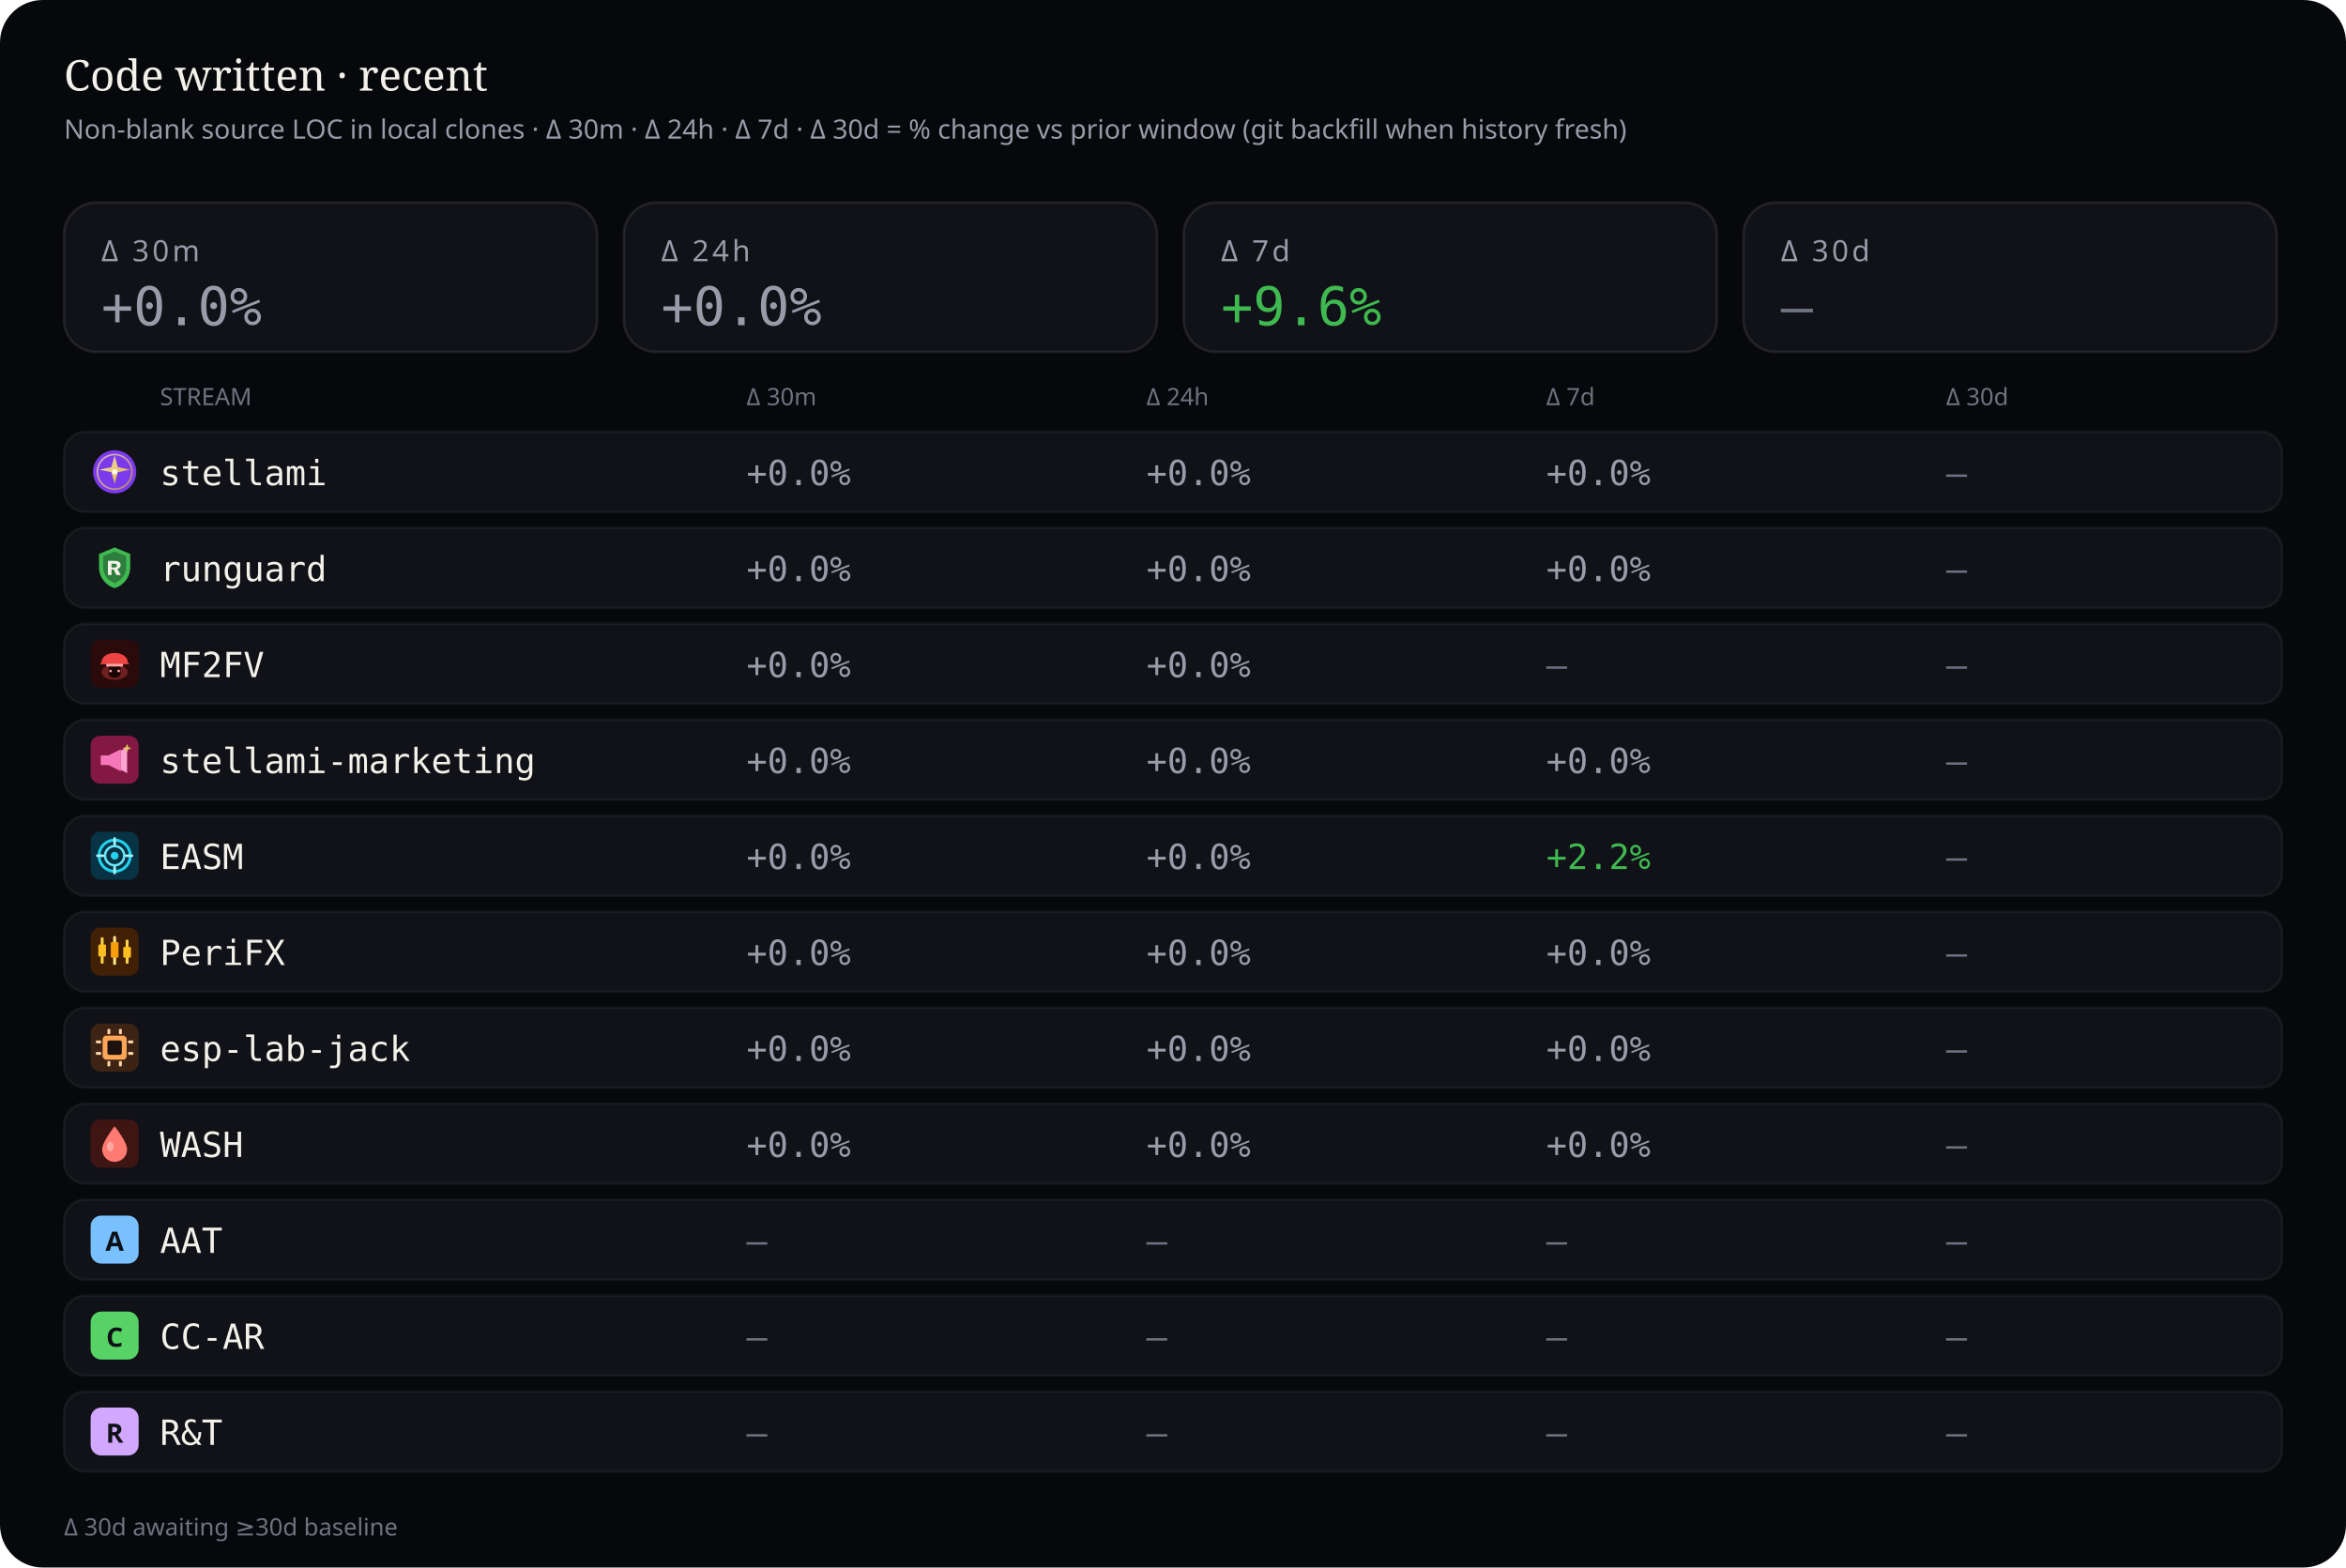
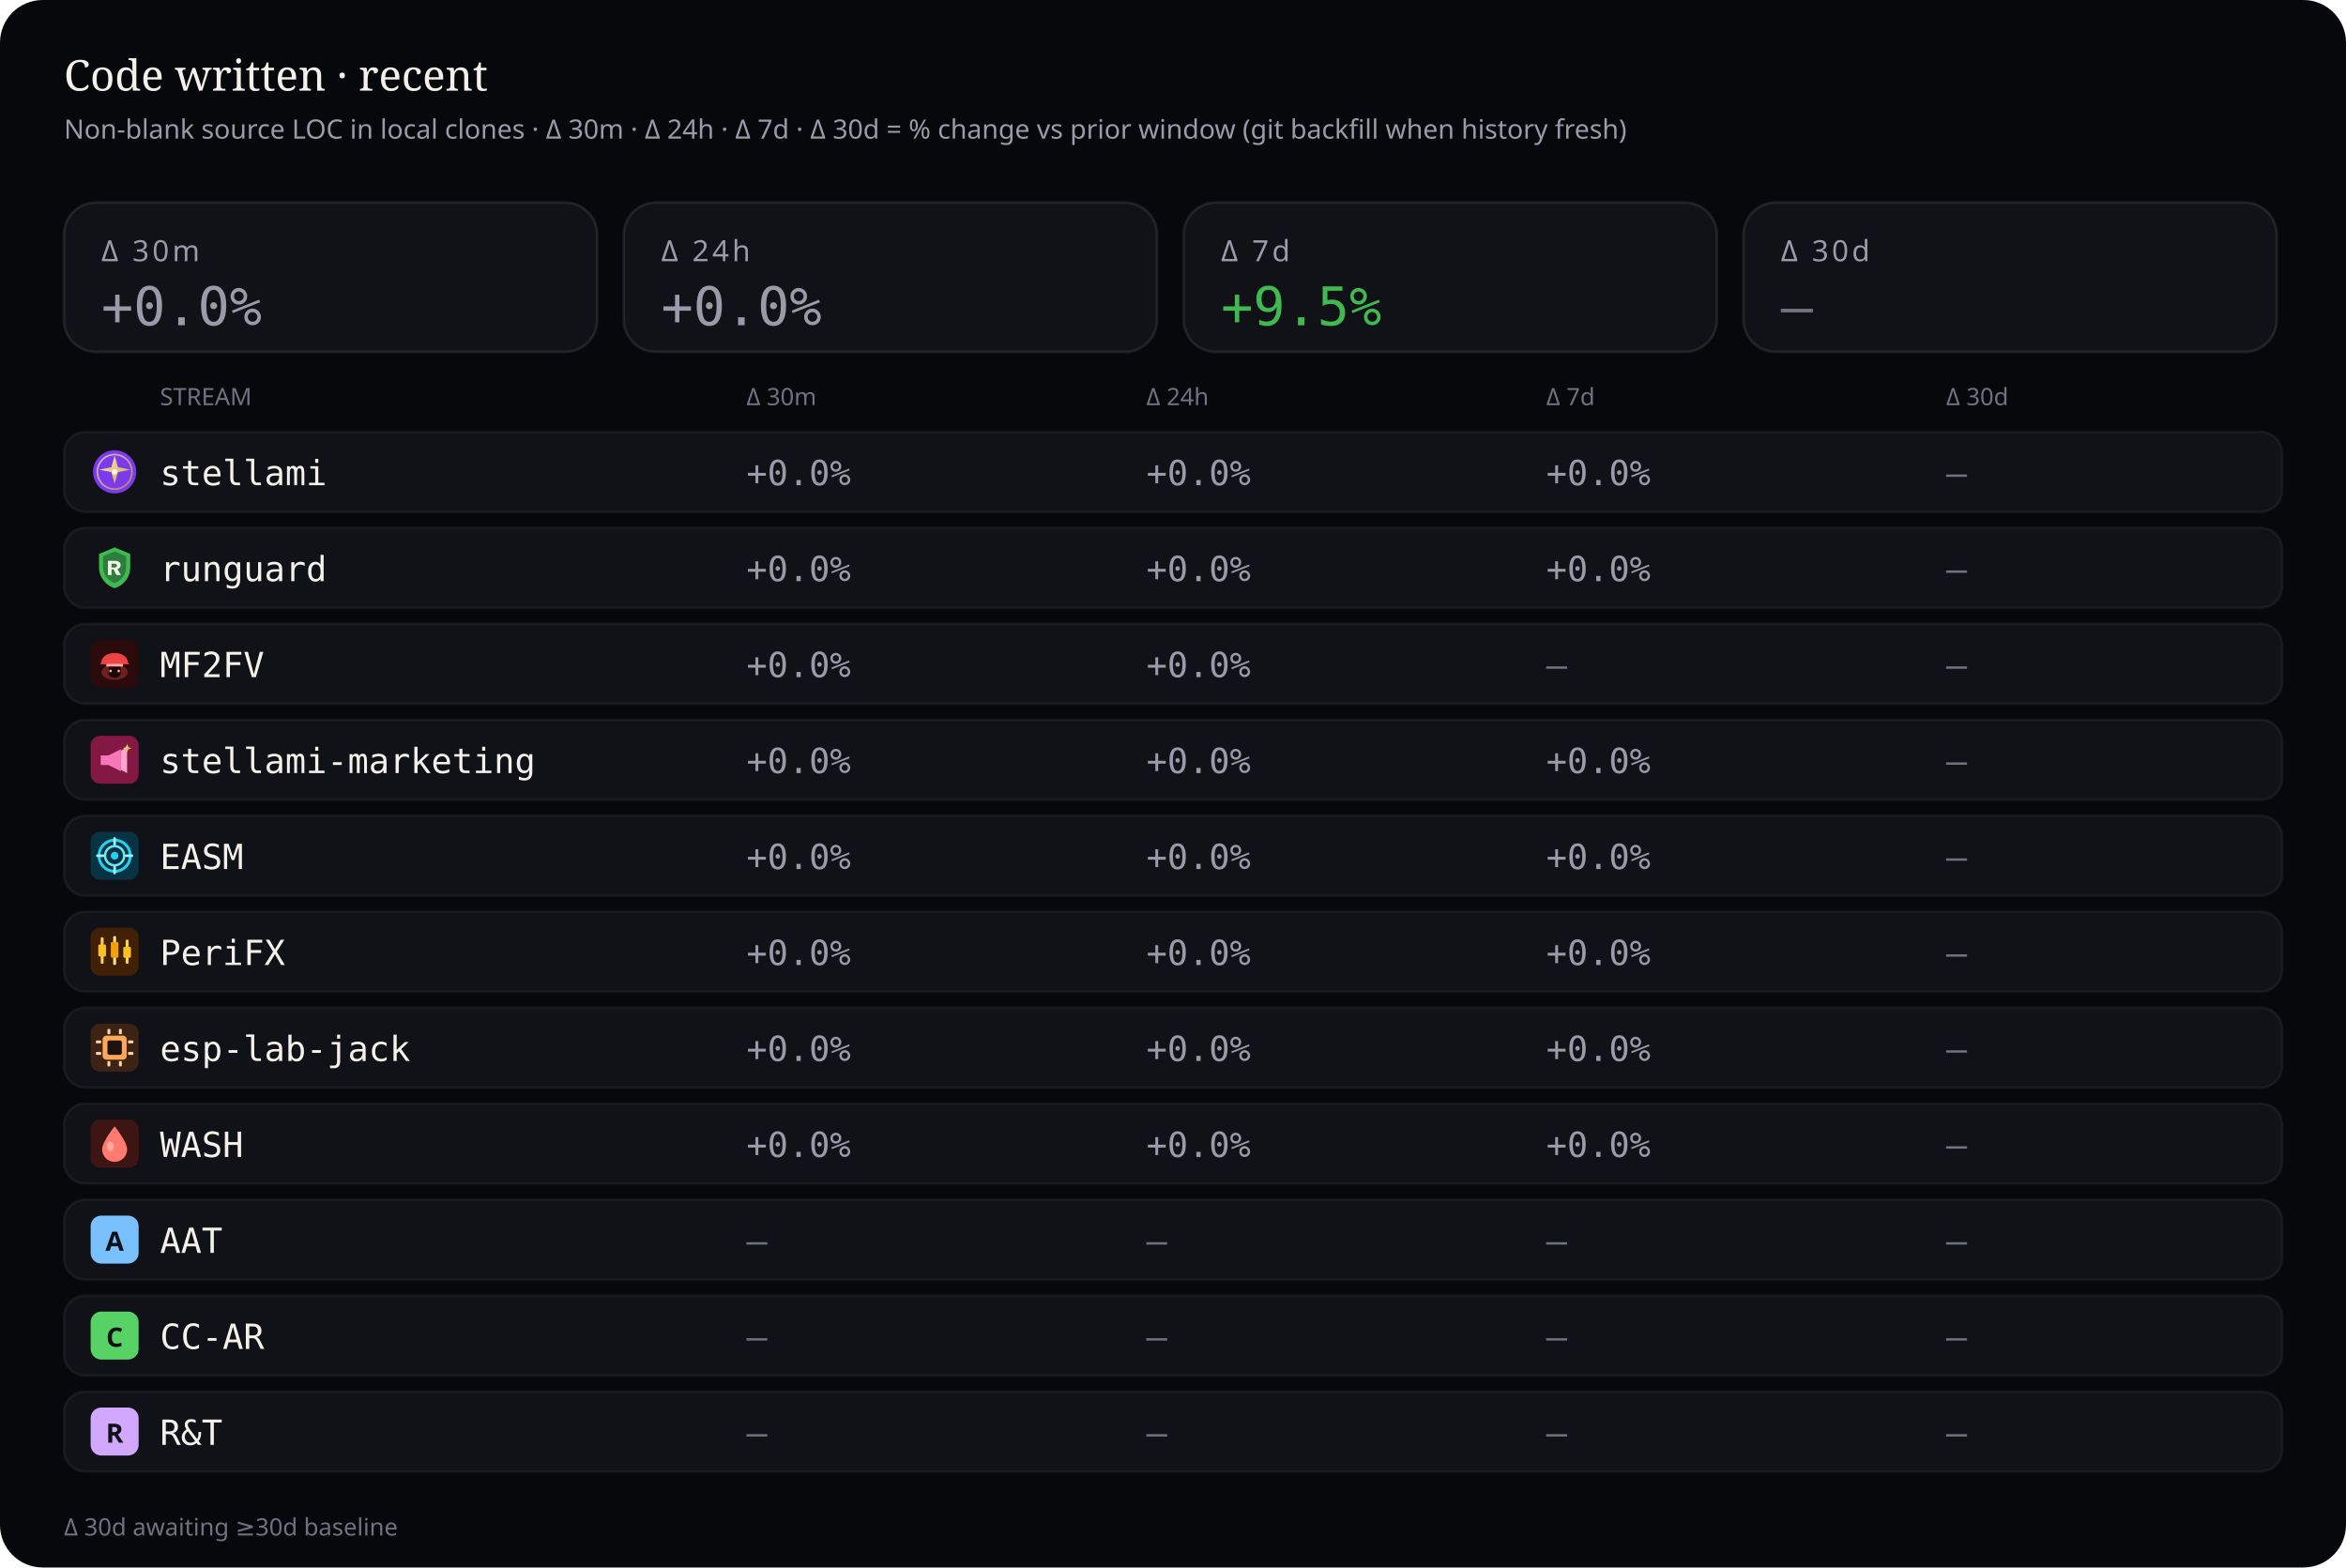
<svg xmlns="http://www.w3.org/2000/svg" viewBox="0 0 880 588" width="880" height="588" role="img" aria-label="Source code deltas — 30 minutes, 24 hours, 7 days, and 30 days">
  <rect width="880" height="588" rx="16" fill="#07080b" />
  <text x="24" y="34" fill="#f4f1ea" font-size="16" font-family="ui-serif, Georgia, serif">Code written · recent</text>
  <text x="24" y="52" fill="#9a9aa8" font-size="10" font-family="ui-sans-serif, system-ui, sans-serif">Non-blank source LOC in local clones · Δ 30m · Δ 24h · Δ 7d · Δ 30d = % change vs prior window (git backfill when history fresh)</text>
  <rect x="24" y="76" width="200" height="56" rx="12" fill="#101218" stroke="rgba(232,228,214,0.10)" />
  <text x="38" y="98" fill="#9a9aa8" font-size="11" font-family="ui-sans-serif, system-ui, sans-serif" letter-spacing="1.2">Δ 30m</text>
  <text x="38" y="122" fill="#9a9aa8" font-size="20" font-family="ui-monospace, SFMono-Regular, monospace">+0.0%</text>
  <rect x="234" y="76" width="200" height="56" rx="12" fill="#101218" stroke="rgba(232,228,214,0.10)" />
  <text x="248" y="98" fill="#9a9aa8" font-size="11" font-family="ui-sans-serif, system-ui, sans-serif" letter-spacing="1.2">Δ 24h</text>
  <text x="248" y="122" fill="#9a9aa8" font-size="20" font-family="ui-monospace, SFMono-Regular, monospace">+0.0%</text>
  <rect x="444" y="76" width="200" height="56" rx="12" fill="#101218" stroke="rgba(232,228,214,0.10)" />
  <text x="458" y="98" fill="#9a9aa8" font-size="11" font-family="ui-sans-serif, system-ui, sans-serif" letter-spacing="1.2">Δ 7d</text>
-   <text x="458" y="122" fill="#3fb950" font-size="20" font-family="ui-monospace, SFMono-Regular, monospace">+9.6%</text>
+   <text x="458" y="122" fill="#3fb950" font-size="20" font-family="ui-monospace, SFMono-Regular, monospace">+9.5%</text>
  <rect x="654" y="76" width="200" height="56" rx="12" fill="#101218" stroke="rgba(232,228,214,0.10)" />
  <text x="668" y="98" fill="#9a9aa8" font-size="11" font-family="ui-sans-serif, system-ui, sans-serif" letter-spacing="1.2">Δ 30d</text>
  <text x="668" y="122" fill="#6f7380" font-size="20" font-family="ui-monospace, SFMono-Regular, monospace">—</text>
  <text x="60" y="152" fill="#6f7380" font-size="9" font-family="ui-sans-serif, system-ui, sans-serif">STREAM</text>
  <text x="280" y="152" fill="#6f7380" font-size="9" font-family="ui-sans-serif, system-ui, sans-serif">Δ 30m</text>
  <text x="430" y="152" fill="#6f7380" font-size="9" font-family="ui-sans-serif, system-ui, sans-serif">Δ 24h</text>
  <text x="580" y="152" fill="#6f7380" font-size="9" font-family="ui-sans-serif, system-ui, sans-serif">Δ 7d</text>
  <text x="730" y="152" fill="#6f7380" font-size="9" font-family="ui-sans-serif, system-ui, sans-serif">Δ 30d</text>
  <rect x="24" y="162" width="832" height="30" rx="8" fill="#101218" stroke="rgba(232,228,214,0.06)" />
  <g id="stream_logo_stellami" class="stream_logo" data-stream="stellami" transform="translate(34.0,168.0) scale(0.9)" opacity="1.0">
    <defs>
      <linearGradient id="stream_logo_stellami-stellami-gold" x1="0%" y1="0%" x2="100%" y2="100%">
        <stop offset="0%" stop-color="#f5e6a8" />
        <stop offset="55%" stop-color="#e8c57a" />
        <stop offset="100%" stop-color="#c9a227" />
      </linearGradient>
    </defs>
    <circle cx="10" cy="10" r="9" fill="#7c3aed" />
    <circle cx="10" cy="10" r="7.2" fill="none" stroke="url(#stream_logo_stellami-stellami-gold)" stroke-width="0.7" opacity=".7" />
    <path fill="url(#stream_logo_stellami-stellami-gold)" d="M10 3.2 L11.35 8.05 L16.4 9.1 L11.35 10.15 L10 15 L8.65 10.15 L3.6 9.1 L8.65 8.05 Z" />
    <circle cx="10" cy="10" r="1.15" fill="#fff8e8" />
  </g>
  <use class="stream_logo" data-stream="stellami" href="#stream_logo_stellami" x="34.0" y="168.0" width="18" height="18" opacity="0" />
  <text x="60" y="182" fill="#f4f1ea" font-size="13" font-family="ui-monospace, SFMono-Regular, monospace">stellami</text>
  <text x="280" y="182" fill="#9a9aa8" font-size="13" font-family="ui-monospace, SFMono-Regular, monospace">+0.0%</text>
  <text x="430" y="182" fill="#9a9aa8" font-size="13" font-family="ui-monospace, SFMono-Regular, monospace">+0.0%</text>
  <text x="580" y="182" fill="#9a9aa8" font-size="13" font-family="ui-monospace, SFMono-Regular, monospace">+0.0%</text>
  <text x="730" y="182" fill="#6f7380" font-size="13" font-family="ui-monospace, SFMono-Regular, monospace">—</text>
  <rect x="24" y="198" width="832" height="30" rx="8" fill="#101218" stroke="rgba(232,228,214,0.06)" />
  <g id="stream_logo_runguard" class="stream_logo" data-stream="runguard" transform="translate(34.0,204.0) scale(0.9)" opacity="1.0">
    <path fill="#3fb950" d="M10 1.5 L16.5 4.2 V9.8 C16.5 14.1 13.6 17.4 10 18.5 C6.4 17.4 3.5 14.1 3.5 9.8 V4.2 Z" />
    <path fill="#0d1117" fill-opacity=".35" d="M10 3.2 L14.8 5.1 V9.7 C14.8 12.9 12.6 15.4 10 16.4 C7.4 15.4 5.2 12.9 5.2 9.7 V5.1 Z" />
    <path fill="#f4f1ea" d="M7.2 7.1h3.1c1.35 0 2.2.7 2.2 1.75 0 .85-.5 1.45-1.35 1.65L12.6 13h-1.85l-1.2-2.35H8.7V13H7.2V7.1zm1.5 1.2v1.55h1.35c.55 0 .9-.28.9-.75s-.35-.8-.9-.8H8.7z" />
  </g>
  <use class="stream_logo" data-stream="runguard" href="#stream_logo_runguard" x="34.0" y="204.0" width="18" height="18" opacity="0" />
  <text x="60" y="218" fill="#f4f1ea" font-size="13" font-family="ui-monospace, SFMono-Regular, monospace">runguard</text>
  <text x="280" y="218" fill="#9a9aa8" font-size="13" font-family="ui-monospace, SFMono-Regular, monospace">+0.0%</text>
  <text x="430" y="218" fill="#9a9aa8" font-size="13" font-family="ui-monospace, SFMono-Regular, monospace">+0.0%</text>
  <text x="580" y="218" fill="#9a9aa8" font-size="13" font-family="ui-monospace, SFMono-Regular, monospace">+0.0%</text>
  <text x="730" y="218" fill="#6f7380" font-size="13" font-family="ui-monospace, SFMono-Regular, monospace">—</text>
  <rect x="24" y="234" width="832" height="30" rx="8" fill="#101218" stroke="rgba(232,228,214,0.06)" />
  <g id="stream_logo_mf2fv" class="stream_logo" data-stream="mf2fv" transform="translate(34.0,240.0) scale(0.9)" opacity="1.0">
    <rect width="20" height="20" rx="4" fill="#2a0a0a" />
    <ellipse cx="10" cy="13.5" rx="5.5" ry="3.2" fill="#ef4444" opacity=".35" />
    <path fill="#ef4444" d="M4.5 9.5 C4.5 7.2 6.8 5.5 10 5.5 S15.5 7.2 15.5 9.5 L16.2 10.2 H3.8 Z" />
    <rect x="6.5" y="10" width="7" height="1.2" rx="0.4" fill="#fca5a5" />
    <path fill="#1a0505" d="M7.5 11.2 h5 v2.8 c0 1-1.1 1.8-2.5 1.8 s-2.5-.8-2.5-1.8 v-2.8z" />
    <circle cx="8.3" cy="13" r="0.55" fill="#fca5a5" />
    <circle cx="11.7" cy="13" r="0.55" fill="#fca5a5" />
  </g>
  <use class="stream_logo" data-stream="mf2fv" href="#stream_logo_mf2fv" x="34.0" y="240.0" width="18" height="18" opacity="0" />
  <text x="60" y="254" fill="#f4f1ea" font-size="13" font-family="ui-monospace, SFMono-Regular, monospace">MF2FV</text>
  <text x="280" y="254" fill="#9a9aa8" font-size="13" font-family="ui-monospace, SFMono-Regular, monospace">+0.0%</text>
  <text x="430" y="254" fill="#9a9aa8" font-size="13" font-family="ui-monospace, SFMono-Regular, monospace">+0.0%</text>
  <text x="580" y="254" fill="#6f7380" font-size="13" font-family="ui-monospace, SFMono-Regular, monospace">—</text>
  <text x="730" y="254" fill="#6f7380" font-size="13" font-family="ui-monospace, SFMono-Regular, monospace">—</text>
  <rect x="24" y="270" width="832" height="30" rx="8" fill="#101218" stroke="rgba(232,228,214,0.06)" />
  <g id="stream_logo_stellami-marketing" class="stream_logo" data-stream="stellami-marketing" transform="translate(34.0,276.0) scale(0.9)" opacity="1.0">
    <defs>
      <linearGradient id="stream_logo_stellami-marketing-smkt-gold" x1="0%" y1="0%" x2="100%" y2="100%">
        <stop offset="0%" stop-color="#f5e6a8" />
        <stop offset="100%" stop-color="#c9a227" />
      </linearGradient>
    </defs>
    <rect width="20" height="20" rx="4" fill="#831843" />
    <path fill="#f778ba" d="M4.2 8.2h3.2l5.2-2.6v9.2l-5.2-2.6H4.2z" />
    <path fill="#fda4d0" d="M12.6 6.2l2.6-1.4v10.8l-2.6-1.4z" />
    <path fill="url(#stream_logo_stellami-marketing-smkt-gold)" d="M15.2 3.4 L15.7 4.7 L17 5.2 L15.7 5.7 L15.2 7 L14.7 5.7 L13.4 5.2 L14.7 4.7 Z" />
  </g>
  <use class="stream_logo" data-stream="stellami-marketing" href="#stream_logo_stellami-marketing" x="34.0" y="276.0" width="18" height="18" opacity="0" />
  <text x="60" y="290" fill="#f4f1ea" font-size="13" font-family="ui-monospace, SFMono-Regular, monospace">stellami-marketing</text>
  <text x="280" y="290" fill="#9a9aa8" font-size="13" font-family="ui-monospace, SFMono-Regular, monospace">+0.0%</text>
  <text x="430" y="290" fill="#9a9aa8" font-size="13" font-family="ui-monospace, SFMono-Regular, monospace">+0.0%</text>
  <text x="580" y="290" fill="#9a9aa8" font-size="13" font-family="ui-monospace, SFMono-Regular, monospace">+0.0%</text>
  <text x="730" y="290" fill="#6f7380" font-size="13" font-family="ui-monospace, SFMono-Regular, monospace">—</text>
  <rect x="24" y="306" width="832" height="30" rx="8" fill="#101218" stroke="rgba(232,228,214,0.06)" />
  <g id="stream_logo_easm" class="stream_logo" data-stream="easm" transform="translate(34.0,312.0) scale(0.9)" opacity="1.0">
    <rect width="20" height="20" rx="4" fill="#083344" />
    <circle cx="10" cy="10" r="6.5" fill="none" stroke="#22d3ee" stroke-width="1.2" />
    <circle cx="10" cy="10" r="4" fill="none" stroke="#67e8f9" stroke-width="1" />
    <circle cx="10" cy="10" r="1.6" fill="#22d3ee" />
    <path d="M10 2.8 V5.2 M10 14.8 V17.2 M2.8 10 H5.2 M14.8 10 H17.2" stroke="#a5f3fc" stroke-width="1.1" stroke-linecap="round" />
  </g>
  <use class="stream_logo" data-stream="easm" href="#stream_logo_easm" x="34.0" y="312.0" width="18" height="18" opacity="0" />
  <text x="60" y="326" fill="#f4f1ea" font-size="13" font-family="ui-monospace, SFMono-Regular, monospace">EASM</text>
  <text x="280" y="326" fill="#9a9aa8" font-size="13" font-family="ui-monospace, SFMono-Regular, monospace">+0.0%</text>
  <text x="430" y="326" fill="#9a9aa8" font-size="13" font-family="ui-monospace, SFMono-Regular, monospace">+0.0%</text>
-   <text x="580" y="326" fill="#3fb950" font-size="13" font-family="ui-monospace, SFMono-Regular, monospace">+2.2%</text>
+   <text x="580" y="326" fill="#9a9aa8" font-size="13" font-family="ui-monospace, SFMono-Regular, monospace">+0.0%</text>
  <text x="730" y="326" fill="#6f7380" font-size="13" font-family="ui-monospace, SFMono-Regular, monospace">—</text>
  <rect x="24" y="342" width="832" height="30" rx="8" fill="#101218" stroke="rgba(232,228,214,0.06)" />
  <g id="stream_logo_peri" class="stream_logo" data-stream="peri" transform="translate(34.0,348.0) scale(0.9)" opacity="1.0">
    <rect width="20" height="20" rx="4" fill="#422006" />
    <rect x="4.2" y="4" width="1.2" height="11" rx="0.4" fill="#fcd34d" />
    <rect x="3.2" y="7" width="3.2" height="5" rx="0.5" fill="#fbbf24" />
    <rect x="9.4" y="3.5" width="1.2" height="12" rx="0.4" fill="#fde68a" />
    <rect x="8.4" y="6" width="3.2" height="6.5" rx="0.5" fill="#f59e0b" />
    <rect x="14.6" y="5" width="1.2" height="10" rx="0.4" fill="#fcd34d" />
    <rect x="13.6" y="8" width="3.2" height="4.5" rx="0.5" fill="#fbbf24" />
  </g>
  <use class="stream_logo" data-stream="peri" href="#stream_logo_peri" x="34.0" y="348.0" width="18" height="18" opacity="0" />
  <text x="60" y="362" fill="#f4f1ea" font-size="13" font-family="ui-monospace, SFMono-Regular, monospace">PeriFX</text>
  <text x="280" y="362" fill="#9a9aa8" font-size="13" font-family="ui-monospace, SFMono-Regular, monospace">+0.0%</text>
  <text x="430" y="362" fill="#9a9aa8" font-size="13" font-family="ui-monospace, SFMono-Regular, monospace">+0.0%</text>
  <text x="580" y="362" fill="#9a9aa8" font-size="13" font-family="ui-monospace, SFMono-Regular, monospace">+0.0%</text>
  <text x="730" y="362" fill="#6f7380" font-size="13" font-family="ui-monospace, SFMono-Regular, monospace">—</text>
  <rect x="24" y="378" width="832" height="30" rx="8" fill="#101218" stroke="rgba(232,228,214,0.06)" />
  <g id="stream_logo_esp-lab-jack" class="stream_logo" data-stream="esp-lab-jack" transform="translate(34.0,384.0) scale(0.9)" opacity="1.0">
    <rect width="20" height="20" rx="4" fill="#3d2314" />
    <rect x="5" y="5" width="10" height="10" rx="1.5" fill="#ffa657" />
    <rect x="7" y="7" width="6" height="6" rx="0.8" fill="#1c1210" />
    <rect x="2.2" y="7" width="2.2" height="1.2" rx="0.3" fill="#ffd4a8" />
    <rect x="2.2" y="11.8" width="2.2" height="1.2" rx="0.3" fill="#ffd4a8" />
    <rect x="15.6" y="7" width="2.2" height="1.2" rx="0.3" fill="#ffd4a8" />
    <rect x="15.6" y="11.8" width="2.2" height="1.2" rx="0.3" fill="#ffd4a8" />
    <rect x="7" y="2.2" width="1.2" height="2.2" rx="0.3" fill="#ffd4a8" />
    <rect x="11.8" y="2.2" width="1.2" height="2.2" rx="0.3" fill="#ffd4a8" />
    <rect x="7" y="15.6" width="1.2" height="2.2" rx="0.3" fill="#ffd4a8" />
    <rect x="11.8" y="15.6" width="1.2" height="2.2" rx="0.3" fill="#ffd4a8" />
  </g>
  <use class="stream_logo" data-stream="esp-lab-jack" href="#stream_logo_esp-lab-jack" x="34.0" y="384.0" width="18" height="18" opacity="0" />
  <text x="60" y="398" fill="#f4f1ea" font-size="13" font-family="ui-monospace, SFMono-Regular, monospace">esp-lab-jack</text>
  <text x="280" y="398" fill="#9a9aa8" font-size="13" font-family="ui-monospace, SFMono-Regular, monospace">+0.0%</text>
  <text x="430" y="398" fill="#9a9aa8" font-size="13" font-family="ui-monospace, SFMono-Regular, monospace">+0.0%</text>
  <text x="580" y="398" fill="#9a9aa8" font-size="13" font-family="ui-monospace, SFMono-Regular, monospace">+0.0%</text>
  <text x="730" y="398" fill="#6f7380" font-size="13" font-family="ui-monospace, SFMono-Regular, monospace">—</text>
  <rect x="24" y="414" width="832" height="30" rx="8" fill="#101218" stroke="rgba(232,228,214,0.06)" />
  <g id="stream_logo_wash" class="stream_logo" data-stream="wash" transform="translate(34.0,420.0) scale(0.9)" opacity="1.0">
    <rect width="20" height="20" rx="4" fill="#3f1513" />
    <path fill="#ff7b72" d="M10 2.8 C10 2.8 15.2 9.2 15.2 12.4 A5.2 5.2 0 0 1 4.8 12.4 C4.8 9.2 10 2.8 10 2.8 Z" />
    <ellipse cx="8.2" cy="11.2" rx="1.4" ry="2" fill="#ffd0cc" opacity=".55" />
  </g>
  <use class="stream_logo" data-stream="wash" href="#stream_logo_wash" x="34.0" y="420.0" width="18" height="18" opacity="0" />
  <text x="60" y="434" fill="#f4f1ea" font-size="13" font-family="ui-monospace, SFMono-Regular, monospace">WASH</text>
  <text x="280" y="434" fill="#9a9aa8" font-size="13" font-family="ui-monospace, SFMono-Regular, monospace">+0.0%</text>
  <text x="430" y="434" fill="#9a9aa8" font-size="13" font-family="ui-monospace, SFMono-Regular, monospace">+0.0%</text>
  <text x="580" y="434" fill="#9a9aa8" font-size="13" font-family="ui-monospace, SFMono-Regular, monospace">+0.0%</text>
  <text x="730" y="434" fill="#6f7380" font-size="13" font-family="ui-monospace, SFMono-Regular, monospace">—</text>
  <rect x="24" y="450" width="832" height="30" rx="8" fill="#101218" stroke="rgba(232,228,214,0.06)" />
  <g id="stream_logo_aat" class="stream_logo" data-stream="aat" opacity="1.0">
    <rect x="34.0" y="456.0" width="18" height="18" rx="4" fill="#79c0ff" />
    <text x="43.0" y="469.2" text-anchor="middle" fill="#0d1117" font-size="10" font-family="ui-sans-serif, system-ui, sans-serif" font-weight="700">A</text>
  </g>
  <text x="60" y="470" fill="#f4f1ea" font-size="13" font-family="ui-monospace, SFMono-Regular, monospace">AAT</text>
  <text x="280" y="470" fill="#6f7380" font-size="13" font-family="ui-monospace, SFMono-Regular, monospace">—</text>
  <text x="430" y="470" fill="#6f7380" font-size="13" font-family="ui-monospace, SFMono-Regular, monospace">—</text>
  <text x="580" y="470" fill="#6f7380" font-size="13" font-family="ui-monospace, SFMono-Regular, monospace">—</text>
  <text x="730" y="470" fill="#6f7380" font-size="13" font-family="ui-monospace, SFMono-Regular, monospace">—</text>
  <rect x="24" y="486" width="832" height="30" rx="8" fill="#101218" stroke="rgba(232,228,214,0.06)" />
  <g id="stream_logo_cc-ar" class="stream_logo" data-stream="cc-ar" opacity="1.0">
    <rect x="34.0" y="492.0" width="18" height="18" rx="4" fill="#56d364" />
    <text x="43.0" y="505.2" text-anchor="middle" fill="#0d1117" font-size="10" font-family="ui-sans-serif, system-ui, sans-serif" font-weight="700">C</text>
  </g>
  <text x="60" y="506" fill="#f4f1ea" font-size="13" font-family="ui-monospace, SFMono-Regular, monospace">CC-AR</text>
  <text x="280" y="506" fill="#6f7380" font-size="13" font-family="ui-monospace, SFMono-Regular, monospace">—</text>
  <text x="430" y="506" fill="#6f7380" font-size="13" font-family="ui-monospace, SFMono-Regular, monospace">—</text>
  <text x="580" y="506" fill="#6f7380" font-size="13" font-family="ui-monospace, SFMono-Regular, monospace">—</text>
  <text x="730" y="506" fill="#6f7380" font-size="13" font-family="ui-monospace, SFMono-Regular, monospace">—</text>
  <rect x="24" y="522" width="832" height="30" rx="8" fill="#101218" stroke="rgba(232,228,214,0.06)" />
  <g id="stream_logo_rt" class="stream_logo" data-stream="rt" opacity="1.0">
    <rect x="34.0" y="528.0" width="18" height="18" rx="4" fill="#d2a8ff" />
    <text x="43.0" y="541.2" text-anchor="middle" fill="#0d1117" font-size="10" font-family="ui-sans-serif, system-ui, sans-serif" font-weight="700">R</text>
  </g>
  <text x="60" y="542" fill="#f4f1ea" font-size="13" font-family="ui-monospace, SFMono-Regular, monospace">R&amp;T</text>
  <text x="280" y="542" fill="#6f7380" font-size="13" font-family="ui-monospace, SFMono-Regular, monospace">—</text>
  <text x="430" y="542" fill="#6f7380" font-size="13" font-family="ui-monospace, SFMono-Regular, monospace">—</text>
  <text x="580" y="542" fill="#6f7380" font-size="13" font-family="ui-monospace, SFMono-Regular, monospace">—</text>
  <text x="730" y="542" fill="#6f7380" font-size="13" font-family="ui-monospace, SFMono-Regular, monospace">—</text>
  <text x="24" y="576" fill="#6f7380" font-size="9" font-family="ui-sans-serif, system-ui, sans-serif">Δ 30d awaiting ≥30d baseline</text>
</svg>
